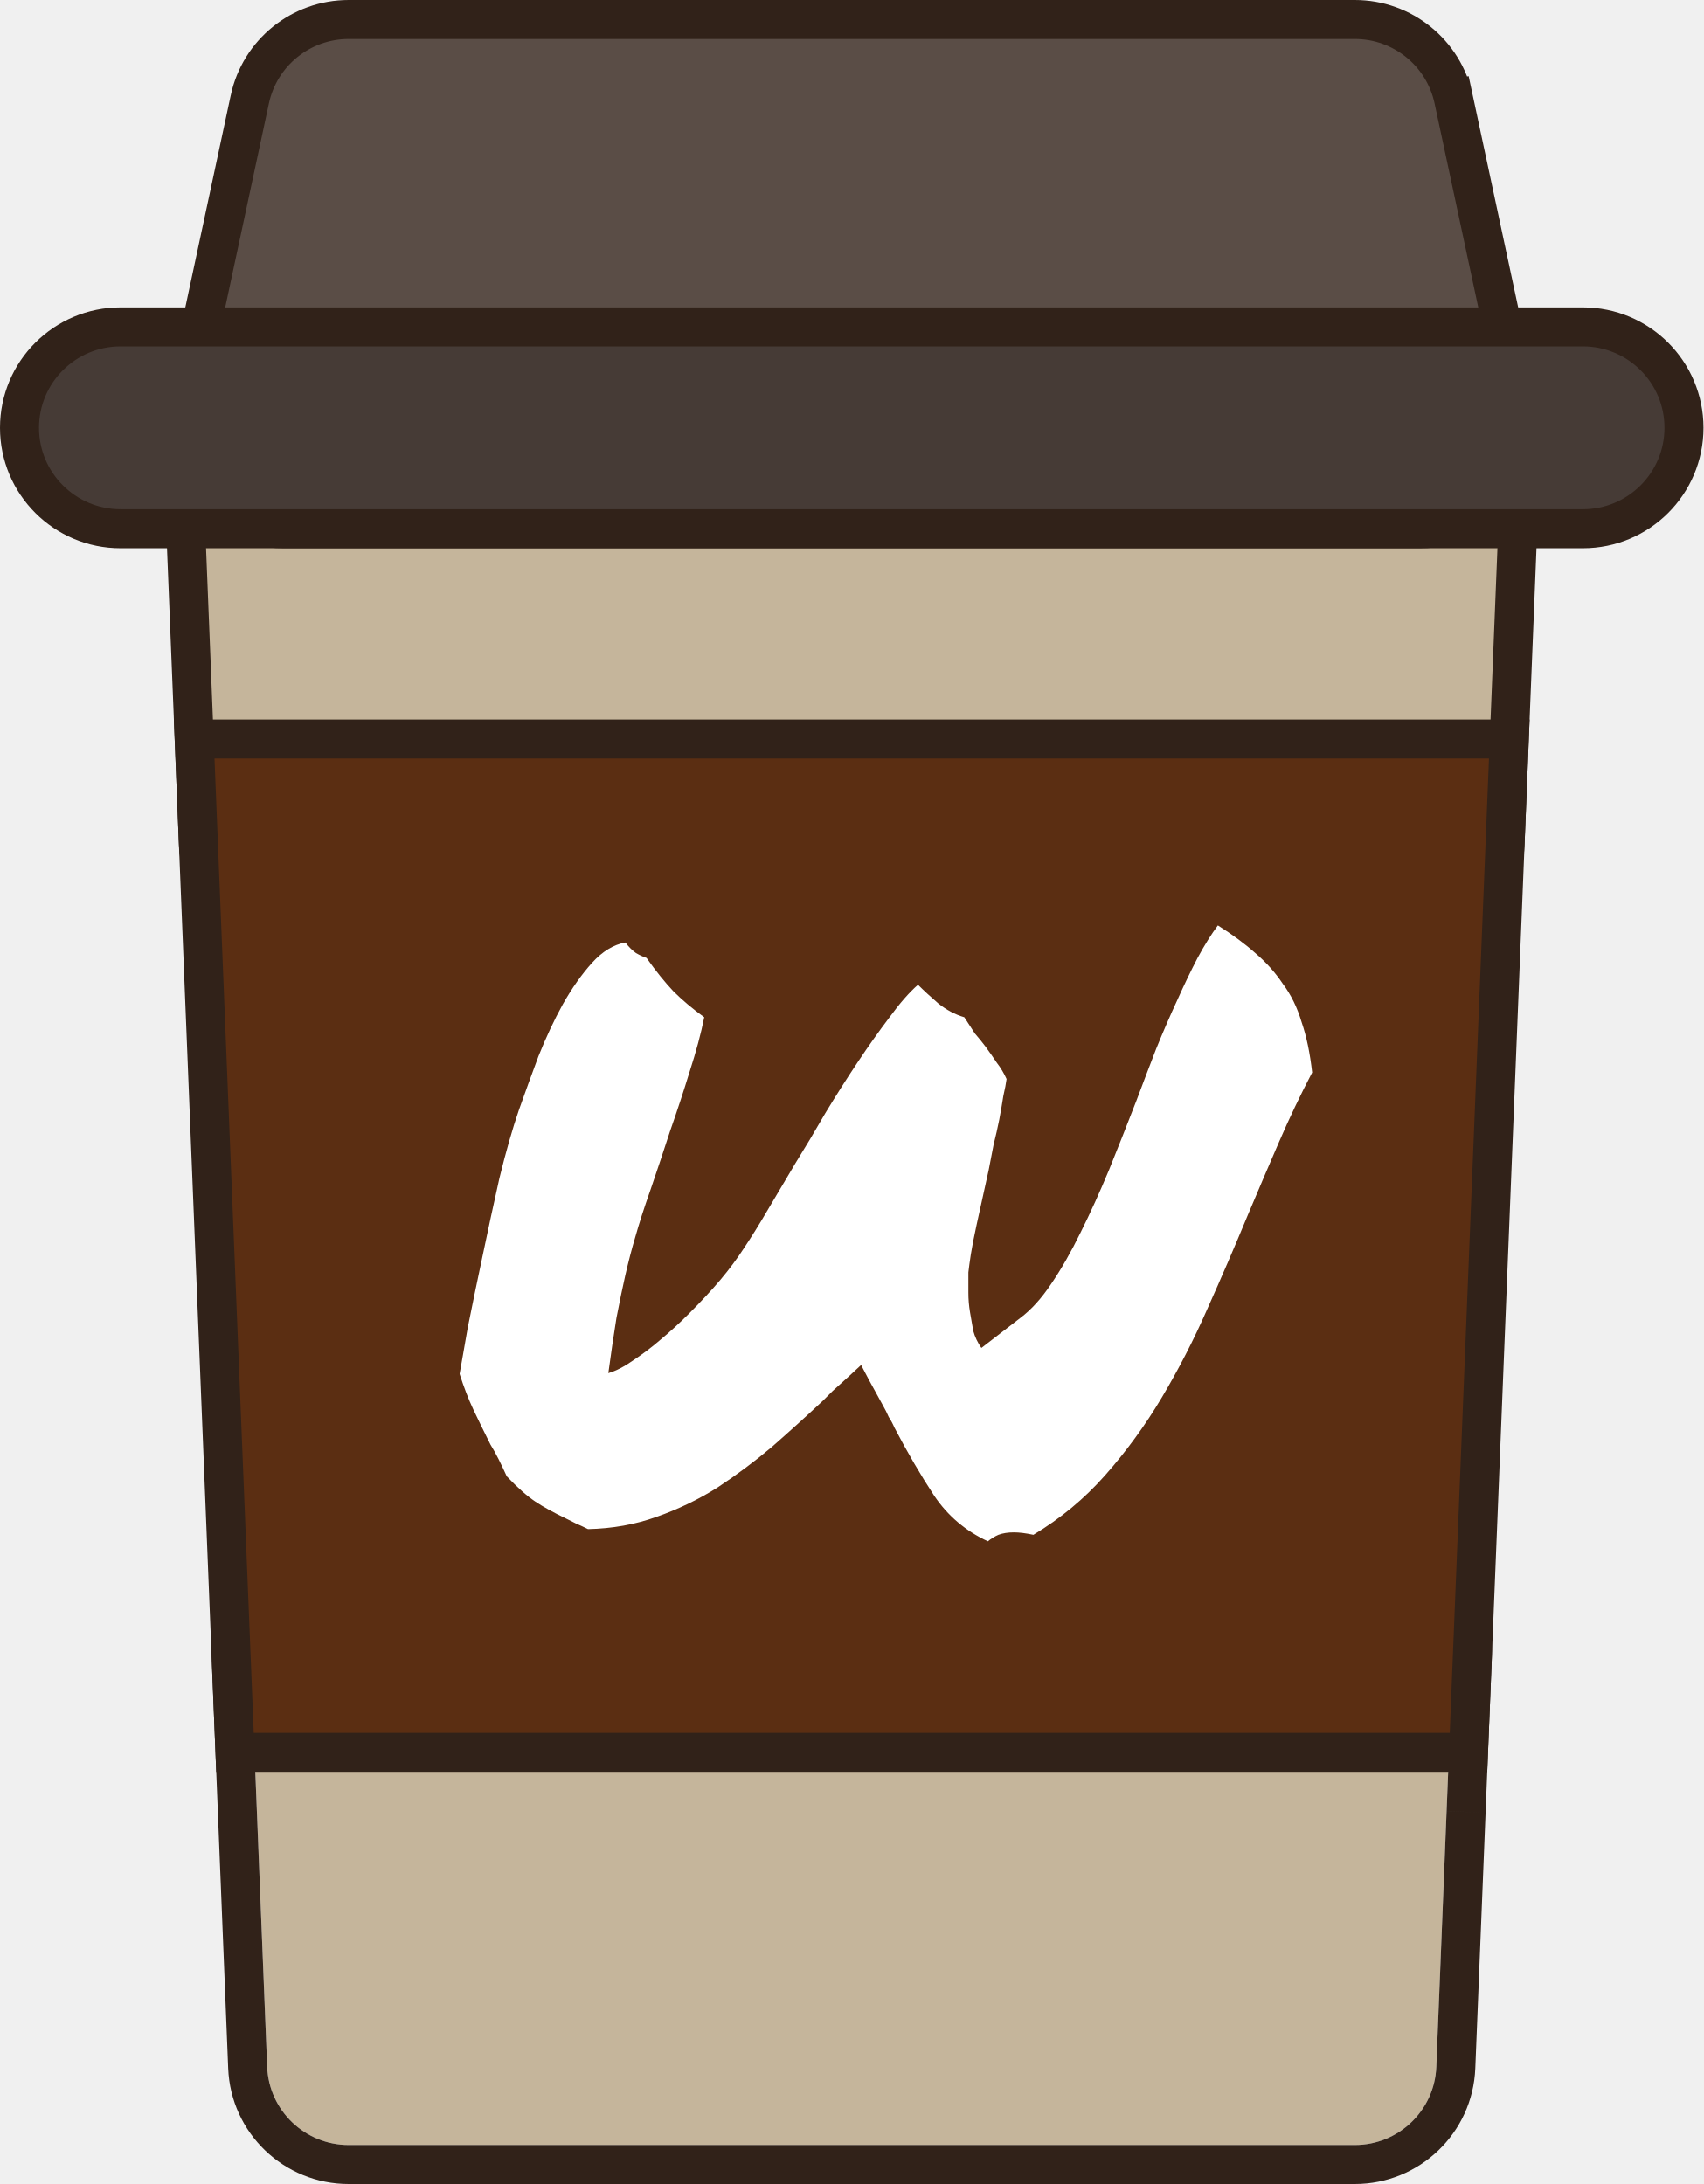
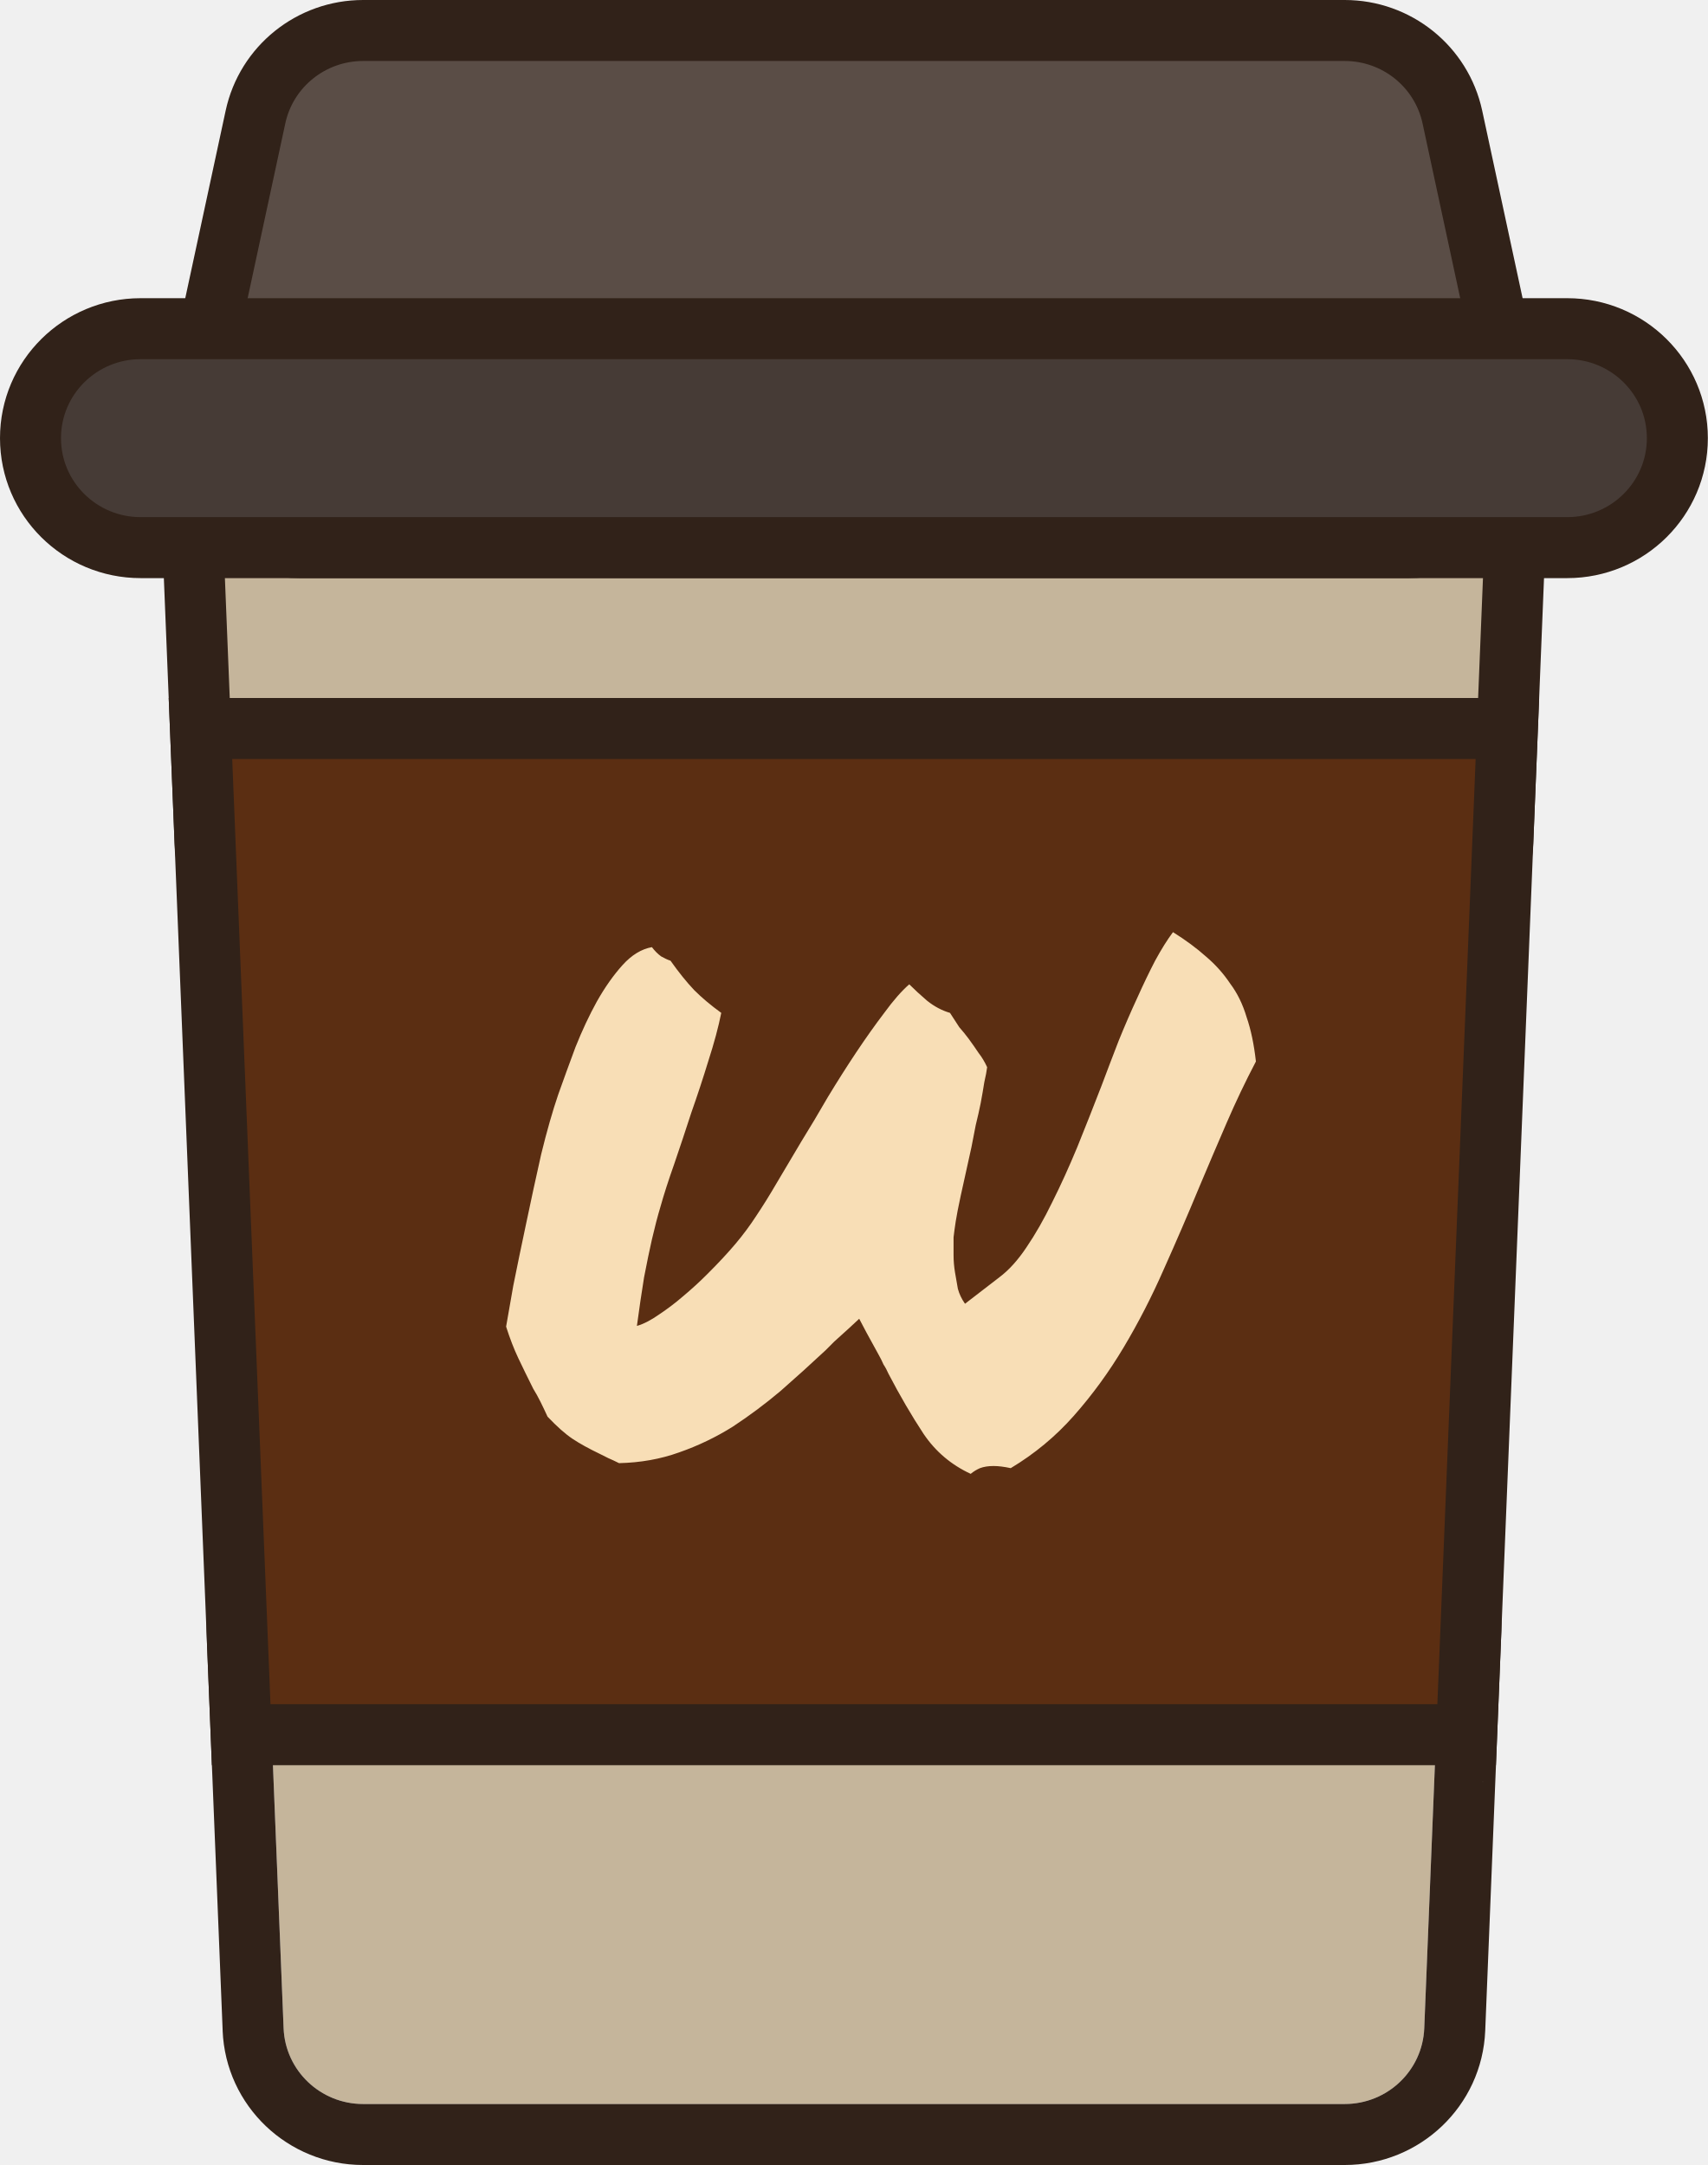
- <svg xmlns="http://www.w3.org/2000/svg" width="131" height="168" viewBox="0 0 131 168" fill="none">
-   <path d="M114.854 27.529L114.854 27.529C116.32 29.053 117.101 31.107 117.017 33.219L117.017 33.219L115.741 64.923C115.573 69.088 112.143 72.374 107.974 72.374H23.027C18.857 72.374 15.427 69.088 15.259 64.923C15.259 64.923 15.259 64.923 15.259 64.923L13.984 33.219L13.984 33.219C13.899 31.108 14.679 29.052 16.146 27.529L114.854 27.529ZM114.854 27.529C113.388 26.005 111.364 25.145 109.249 25.145M114.854 27.529L109.249 25.145M109.249 25.145H21.751M109.249 25.145H21.751M21.751 25.145C19.636 25.145 17.612 26.005 16.146 27.529L21.751 25.145Z" fill="#C5B59B" stroke="#312219" stroke-width="3" />
-   <mask id="path-2-outside-1_274_84" maskUnits="userSpaceOnUse" x="16.265" y="117.771" width="99" height="51" fill="black">
-     <rect fill="white" x="16.265" y="117.771" width="99" height="51" />
-     <path d="M105.462 120.771H25.538C23.831 120.771 22.197 121.466 21.014 122.695C19.831 123.924 19.201 125.582 19.27 127.285C20.051 146.709 19.936 143.84 19.964 144.55L19.945 144.071L20.545 158.988C20.68 162.347 23.447 165 26.814 165H104.186C107.553 165 110.32 162.347 110.455 158.989L111.419 135.009L111.246 139.319C111.458 134.05 111.403 135.403 111.73 127.285C111.873 123.733 109.024 120.771 105.462 120.771Z" />
+ <svg xmlns="http://www.w3.org/2000/svg" width="56" height="71" viewBox="0 0 56 71" fill="none">
+   <path d="M48.8 11.879L48.8 11.879C49.482 12.584 49.846 13.534 49.807 14.513L49.807 14.514L49.276 27.626C49.198 29.557 47.599 31.071 45.669 31.071H10.331C8.4 31.071 6.802 29.557 6.724 27.626C6.724 27.626 6.724 27.626 6.724 27.626L6.194 14.514L6.194 14.514C6.154 13.535 6.518 12.584 7.2 11.879L48.8 11.879ZM48.8 11.879C48.119 11.175 47.18 10.779 46.2 10.779M48.8 11.879L46.2 10.779M46.2 10.779H9.8M46.2 10.779H9.8M9.8 10.779C8.82 10.779 7.881 11.175 7.2 11.879L9.8 10.779Z" fill="#C5B59B" stroke="#312219" stroke-width="2" />
+   <mask id="path-2-outside-1_293_18" maskUnits="userSpaceOnUse" x="6.766" y="48.708" width="43" height="23" fill="black">
+     <rect fill="white" x="6.766" y="48.708" width="43" height="23" />
+     <path d="M44.624 50.708H11.376C10.665 50.708 9.986 50.995 9.494 51.504C9.002 52.012 8.74 52.697 8.768 53.402C9.093 61.435 9.045 60.249 9.057 60.542L9.049 60.344L9.299 66.514C9.355 67.903 10.506 69 11.906 69H44.093C45.494 69 46.645 67.903 46.701 66.514L47.102 56.596L47.03 58.379C47.118 56.2 47.096 56.759 47.232 53.402C47.291 51.933 46.106 50.708 44.624 50.708Z" />
  </mask>
-   <path d="M105.462 120.771H25.538C23.831 120.771 22.197 121.466 21.014 122.695C19.831 123.924 19.201 125.582 19.27 127.285C20.051 146.709 19.936 143.84 19.964 144.55L19.945 144.071L20.545 158.988C20.68 162.347 23.447 165 26.814 165H104.186C107.553 165 110.32 162.347 110.455 158.989L111.419 135.009L111.246 139.319C111.458 134.05 111.403 135.403 111.73 127.285C111.873 123.733 109.024 120.771 105.462 120.771Z" fill="#C5B59B" />
-   <path d="M19.27 127.285L22.267 127.164L22.267 127.164L19.27 127.285ZM19.964 144.55L16.967 144.671L22.962 144.429L19.964 144.55ZM19.945 144.071L22.943 143.95L16.948 144.192L19.945 144.071ZM20.545 158.988L23.543 158.868L23.543 158.867L20.545 158.988ZM110.455 158.989L107.457 158.868L107.457 158.868L110.455 158.989ZM111.419 135.009L114.417 135.129L108.422 134.888L111.419 135.009ZM111.246 139.319L108.248 139.198L114.243 139.439L111.246 139.319ZM111.73 127.285L108.732 127.164L108.732 127.165L111.73 127.285ZM105.462 117.771H25.538V123.771H105.462V117.771ZM25.538 117.771C23.016 117.771 20.601 118.797 18.852 120.615L23.175 124.775C23.792 124.134 24.645 123.771 25.538 123.771V117.771ZM18.852 120.615C17.103 122.432 16.17 124.885 16.272 127.406L22.267 127.164C22.232 126.279 22.559 125.416 23.175 124.775L18.852 120.615ZM16.272 127.405C17.054 146.829 16.938 143.961 16.967 144.67L22.962 144.429C22.933 143.72 23.049 146.588 22.267 127.164L16.272 127.405ZM22.962 144.429L22.943 143.95L16.948 144.192L16.967 144.671L22.962 144.429ZM16.948 144.192L17.548 159.109L23.543 158.867L22.943 143.951L16.948 144.192ZM17.548 159.108C17.747 164.081 21.841 168 26.814 168V162C25.052 162 23.613 160.613 23.543 158.868L17.548 159.108ZM26.814 168H104.186V162H26.814V168ZM104.186 168C109.158 168 113.252 164.081 113.452 159.109L107.457 158.868C107.387 160.613 105.948 162 104.186 162V168ZM113.452 159.109L114.417 135.129L108.422 134.888L107.457 158.868L113.452 159.109ZM108.422 134.888L108.248 139.198L114.243 139.439L114.417 135.129L108.422 134.888ZM114.243 139.439C114.455 134.171 114.401 135.524 114.728 127.406L108.732 127.165C108.406 135.282 108.46 133.93 108.248 139.198L114.243 139.439ZM114.728 127.406C114.94 122.146 110.723 117.771 105.462 117.771V123.771C107.325 123.771 108.807 125.32 108.732 127.164L114.728 127.406Z" fill="#312219" mask="url(#path-2-outside-1_274_84)" />
-   <path d="M116.003 58.409L116.065 56.848H114.504H16.496H14.934L14.997 58.409L18.013 133.357L18.071 134.797H19.512H111.488H112.929L112.987 133.357L116.003 58.409Z" fill="#5B2E12" stroke="#312219" stroke-width="3" />
-   <path d="M14.149 31.285L14.149 31.285C13.658 33.577 14.231 35.968 15.707 37.791C17.184 39.612 19.405 40.67 21.751 40.67H109.249C111.595 40.67 113.816 39.612 115.292 37.79C116.769 35.968 117.342 33.577 116.85 31.284L111.788 7.64L110.321 7.954L111.788 7.64C111.02 4.057 107.851 1.5 104.186 1.5H26.814C23.148 1.5 19.979 4.057 19.212 7.639L19.212 7.64L14.149 31.285Z" fill="#5A4D46" stroke="#312219" stroke-width="3" />
-   <path d="M9.274 40.671H121.726C126.017 40.671 129.5 37.198 129.5 32.908C129.5 28.618 126.017 25.145 121.726 25.145H9.274C4.983 25.145 1.5 28.618 1.5 32.908C1.5 37.197 4.983 40.671 9.274 40.671Z" fill="#463B36" stroke="#312219" stroke-width="3" />
-   <path d="M38.97 113.562C38.761 113.104 38.553 112.667 38.345 112.25C38.136 111.833 37.928 111.458 37.72 111.125C37.22 110.125 36.782 109.229 36.407 108.438C36.032 107.646 35.678 106.729 35.345 105.688C35.47 104.979 35.678 103.792 35.97 102.125C36.303 100.458 36.678 98.646 37.095 96.688C37.511 94.688 37.949 92.667 38.407 90.625C38.907 88.583 39.407 86.833 39.907 85.375C40.365 84.083 40.865 82.708 41.407 81.25C41.99 79.792 42.615 78.458 43.282 77.25C43.99 76 44.74 74.938 45.532 74.062C46.324 73.188 47.178 72.667 48.095 72.5C48.345 72.833 48.615 73.104 48.907 73.312C49.199 73.479 49.47 73.604 49.72 73.688C50.428 74.688 51.115 75.542 51.782 76.25C52.449 76.917 53.24 77.583 54.157 78.25C53.907 79.5 53.532 80.896 53.032 82.438C52.574 83.938 52.074 85.458 51.532 87C51.032 88.542 50.532 90.042 50.032 91.5C49.532 92.917 49.136 94.146 48.845 95.188C48.595 96.021 48.345 96.979 48.095 98.062C47.886 98.979 47.657 100.083 47.407 101.375C47.199 102.667 46.99 104.083 46.782 105.625C47.365 105.458 48.011 105.125 48.72 104.625C49.47 104.125 50.157 103.604 50.782 103.062C51.532 102.438 52.261 101.771 52.97 101.062C53.928 100.104 54.74 99.229 55.407 98.438C56.074 97.646 56.678 96.833 57.22 96C57.803 95.125 58.386 94.188 58.97 93.188C59.595 92.146 60.324 90.917 61.157 89.5C61.907 88.292 62.678 87 63.47 85.625C64.303 84.25 65.136 82.938 65.97 81.688C66.803 80.438 67.615 79.292 68.407 78.25C69.199 77.167 69.928 76.333 70.595 75.75C71.053 76.208 71.574 76.688 72.157 77.188C72.782 77.688 73.449 78.042 74.157 78.25C74.449 78.708 74.72 79.125 74.97 79.5C75.261 79.833 75.532 80.167 75.782 80.5C76.115 80.958 76.407 81.375 76.657 81.75C76.949 82.125 77.199 82.542 77.407 83C77.365 83.333 77.282 83.771 77.157 84.312C77.074 84.854 76.97 85.458 76.845 86.125C76.72 86.75 76.574 87.396 76.407 88.062C76.282 88.729 76.157 89.375 76.032 90C75.615 91.875 75.303 93.292 75.095 94.25C74.886 95.208 74.74 95.958 74.657 96.5C74.574 97.042 74.511 97.5 74.47 97.875C74.47 98.25 74.47 98.771 74.47 99.438C74.47 99.938 74.511 100.438 74.595 100.938C74.678 101.396 74.761 101.875 74.845 102.375C74.97 102.833 75.178 103.271 75.47 103.688L78.47 101.375C79.303 100.75 80.095 99.875 80.845 98.75C81.636 97.583 82.386 96.271 83.095 94.812C83.845 93.312 84.574 91.708 85.282 90C85.99 88.25 86.699 86.458 87.407 84.625C87.907 83.292 88.407 81.979 88.907 80.688C89.449 79.354 89.99 78.104 90.532 76.938C91.074 75.729 91.595 74.646 92.095 73.688C92.636 72.688 93.157 71.854 93.657 71.188C94.782 71.896 95.74 72.604 96.532 73.312C97.365 74.021 98.074 74.812 98.657 75.688C99.282 76.521 99.761 77.5 100.095 78.625C100.47 79.708 100.74 81 100.907 82.5C99.99 84.25 99.136 86.042 98.345 87.875C97.553 89.708 96.761 91.562 95.97 93.438C94.97 95.854 93.928 98.271 92.845 100.688C91.803 103.062 90.636 105.333 89.345 107.5C88.053 109.667 86.595 111.667 84.97 113.5C83.386 115.292 81.553 116.812 79.47 118.062C78.886 117.938 78.386 117.875 77.97 117.875C77.511 117.875 77.115 117.938 76.782 118.062C76.49 118.188 76.22 118.354 75.97 118.562C74.261 117.771 72.886 116.604 71.845 115.062C70.803 113.479 69.782 111.729 68.782 109.812C68.657 109.521 68.511 109.25 68.345 109C68.22 108.708 68.074 108.417 67.907 108.125L66.845 106.188L66.22 105L65.345 105.812L64.032 107L63.282 107.75C61.99 108.958 60.678 110.146 59.345 111.312C58.011 112.438 56.615 113.479 55.157 114.438C53.699 115.354 52.136 116.104 50.47 116.688C48.845 117.271 47.095 117.583 45.22 117.625C44.886 117.458 44.574 117.312 44.282 117.188C44.032 117.062 43.782 116.938 43.532 116.812C42.574 116.354 41.782 115.917 41.157 115.5C40.532 115.083 39.803 114.438 38.97 113.562Z" fill="white" />
+   <path d="M44.624 50.708H11.376C10.665 50.708 9.986 50.995 9.494 51.504C9.002 52.012 8.74 52.697 8.768 53.402C9.093 61.435 9.045 60.249 9.057 60.542L9.049 60.344L9.299 66.514C9.355 67.903 10.506 69 11.906 69H44.093C45.494 69 46.645 67.903 46.701 66.514L47.102 56.596L47.03 58.379C47.118 56.2 47.096 56.759 47.232 53.402C47.291 51.933 46.106 50.708 44.624 50.708Z" fill="#C5B59B" />
+   <path d="M8.768 53.402L10.767 53.321L10.767 53.321L8.768 53.402ZM9.057 60.542L7.059 60.623L11.056 60.461L9.057 60.542ZM9.049 60.344L11.047 60.263L7.051 60.425L9.049 60.344ZM9.299 66.514L11.297 66.433L11.297 66.433L9.299 66.514ZM46.701 66.514L44.703 66.433L44.703 66.433L46.701 66.514ZM47.102 56.596L49.101 56.677L45.104 56.515L47.102 56.596ZM47.03 58.379L45.032 58.298L49.029 58.46L47.03 58.379ZM47.232 53.402L45.233 53.321L45.233 53.321L47.232 53.402ZM44.624 48.708H11.376V52.708H44.624V48.708ZM11.376 48.708C10.126 48.708 8.927 49.213 8.057 50.113L10.931 52.895C11.044 52.777 11.205 52.708 11.376 52.708V48.708ZM8.057 50.113C7.186 51.012 6.719 52.229 6.77 53.483L10.767 53.321C10.76 53.166 10.818 53.011 10.931 52.895L8.057 50.113ZM6.77 53.483C7.095 61.516 7.047 60.33 7.059 60.623L11.056 60.461C11.044 60.168 11.092 61.354 10.767 53.321L6.77 53.483ZM11.056 60.461L11.047 60.263L7.051 60.426L7.059 60.623L11.056 60.461ZM7.051 60.425L7.301 66.594L11.297 66.433L11.047 60.264L7.051 60.425ZM7.3 66.594C7.4 69.069 9.446 71 11.906 71V67C11.566 67 11.309 66.736 11.297 66.433L7.3 66.594ZM11.906 71H44.093V67H11.906V71ZM44.093 71C46.554 71 48.599 69.069 48.7 66.595L44.703 66.433C44.691 66.736 44.434 67 44.093 67V71ZM48.7 66.595L49.101 56.677L45.104 56.515L44.703 66.433L48.7 66.595ZM45.104 56.515L45.032 58.298L49.029 58.46L49.101 56.677L45.104 56.515ZM49.029 58.46C49.117 56.281 49.094 56.84 49.23 53.483L45.233 53.321C45.097 56.678 45.12 56.119 45.032 58.298L49.029 58.46ZM49.23 53.483C49.336 50.863 47.227 48.708 44.624 48.708V52.708C44.985 52.708 45.246 53.002 45.233 53.321L49.23 53.483Z" fill="#312219" mask="url(#path-2-outside-1_293_18)" />
+   <path d="M49.385 24.931L49.427 23.891H48.386H7.614H6.573L6.615 24.931L7.87 55.929L7.908 56.888H8.869H47.131H48.091L48.13 55.929L49.385 24.931Z" fill="#5B2E12" stroke="#312219" stroke-width="2" />
+   <path d="M6.271 13.617L6.271 13.617C6.042 14.68 6.309 15.787 6.996 16.63C7.682 17.472 8.713 17.959 9.8 17.959H46.199C47.286 17.959 48.317 17.472 49.004 16.63C49.691 15.787 49.958 14.68 49.729 13.617L47.623 3.838C47.265 2.178 45.791 1 44.093 1H11.906C10.209 1 8.734 2.178 8.377 3.838L8.377 3.838L6.271 13.617Z" fill="#5A4D46" stroke="#312219" stroke-width="2" />
+   <path d="M4.61 17.959H51.39C53.377 17.959 55 16.359 55 14.369C55 12.379 53.377 10.779 51.39 10.779H4.61C2.623 10.779 1 12.379 1 14.369C1 16.359 2.623 17.959 4.61 17.959Z" fill="#463B36" stroke="#312219" stroke-width="2" />
+   <path d="M17.954 46.459C17.876 46.288 17.798 46.123 17.72 45.967C17.642 45.811 17.564 45.67 17.486 45.545C17.298 45.17 17.134 44.834 16.994 44.538C16.853 44.241 16.72 43.897 16.595 43.506C16.642 43.241 16.72 42.795 16.829 42.17C16.954 41.545 17.095 40.866 17.251 40.131C17.408 39.381 17.572 38.623 17.744 37.858C17.931 37.092 18.119 36.436 18.306 35.889C18.478 35.405 18.665 34.889 18.869 34.342C19.087 33.795 19.322 33.295 19.572 32.842C19.837 32.373 20.119 31.975 20.415 31.647C20.712 31.319 21.033 31.123 21.376 31.061C21.47 31.186 21.572 31.288 21.681 31.366C21.79 31.428 21.892 31.475 21.986 31.506C22.251 31.881 22.509 32.202 22.759 32.467C23.009 32.717 23.306 32.967 23.65 33.217C23.556 33.686 23.415 34.209 23.228 34.788C23.056 35.35 22.869 35.92 22.665 36.498C22.478 37.077 22.29 37.639 22.103 38.186C21.915 38.717 21.767 39.178 21.658 39.569C21.564 39.881 21.47 40.241 21.376 40.647C21.298 40.991 21.212 41.405 21.119 41.889C21.04 42.373 20.962 42.905 20.884 43.483C21.103 43.42 21.345 43.295 21.611 43.108C21.892 42.92 22.15 42.725 22.384 42.522C22.665 42.288 22.939 42.038 23.204 41.772C23.564 41.413 23.869 41.084 24.119 40.788C24.369 40.491 24.595 40.186 24.798 39.873C25.017 39.545 25.236 39.194 25.454 38.819C25.689 38.428 25.962 37.967 26.275 37.436C26.556 36.983 26.845 36.498 27.142 35.983C27.454 35.467 27.767 34.975 28.079 34.506C28.392 34.038 28.697 33.608 28.994 33.217C29.29 32.811 29.564 32.498 29.814 32.28C29.986 32.452 30.181 32.631 30.4 32.819C30.634 33.006 30.884 33.139 31.15 33.217C31.259 33.389 31.361 33.545 31.454 33.686C31.564 33.811 31.665 33.936 31.759 34.061C31.884 34.233 31.994 34.389 32.087 34.53C32.197 34.67 32.29 34.827 32.368 34.998C32.353 35.123 32.322 35.288 32.275 35.491C32.243 35.694 32.205 35.92 32.158 36.17C32.111 36.405 32.056 36.647 31.994 36.897C31.947 37.147 31.9 37.389 31.853 37.623C31.697 38.327 31.579 38.858 31.501 39.217C31.423 39.577 31.369 39.858 31.337 40.061C31.306 40.264 31.283 40.436 31.267 40.577C31.267 40.717 31.267 40.913 31.267 41.163C31.267 41.35 31.283 41.538 31.314 41.725C31.345 41.897 31.376 42.077 31.408 42.264C31.454 42.436 31.533 42.6 31.642 42.756L32.767 41.889C33.08 41.655 33.376 41.327 33.658 40.905C33.955 40.467 34.236 39.975 34.501 39.428C34.783 38.866 35.056 38.264 35.322 37.623C35.587 36.967 35.853 36.295 36.118 35.608C36.306 35.108 36.493 34.616 36.681 34.131C36.884 33.631 37.087 33.163 37.29 32.725C37.493 32.272 37.689 31.866 37.876 31.506C38.08 31.131 38.275 30.819 38.462 30.569C38.884 30.834 39.243 31.1 39.54 31.366C39.853 31.631 40.118 31.928 40.337 32.256C40.572 32.569 40.751 32.936 40.876 33.358C41.017 33.764 41.118 34.248 41.181 34.811C40.837 35.467 40.517 36.139 40.22 36.827C39.923 37.514 39.626 38.209 39.33 38.913C38.955 39.819 38.564 40.725 38.158 41.631C37.767 42.522 37.33 43.373 36.845 44.186C36.361 44.998 35.814 45.748 35.205 46.436C34.611 47.108 33.923 47.678 33.142 48.147C32.923 48.1 32.736 48.077 32.58 48.077C32.408 48.077 32.259 48.1 32.134 48.147C32.025 48.194 31.923 48.256 31.829 48.334C31.189 48.038 30.673 47.6 30.283 47.022C29.892 46.428 29.509 45.772 29.134 45.053C29.087 44.944 29.033 44.842 28.97 44.748C28.923 44.639 28.869 44.53 28.806 44.42L28.408 43.694L28.173 43.248L27.845 43.553L27.353 43.998L27.072 44.28C26.587 44.733 26.095 45.178 25.595 45.616C25.095 46.038 24.572 46.428 24.025 46.788C23.478 47.131 22.892 47.413 22.267 47.631C21.658 47.85 21.001 47.967 20.298 47.983C20.173 47.92 20.056 47.866 19.947 47.819C19.853 47.772 19.759 47.725 19.665 47.678C19.306 47.506 19.009 47.342 18.775 47.186C18.54 47.03 18.267 46.788 17.954 46.459Z" fill="#F8DEB6" />
</svg>
